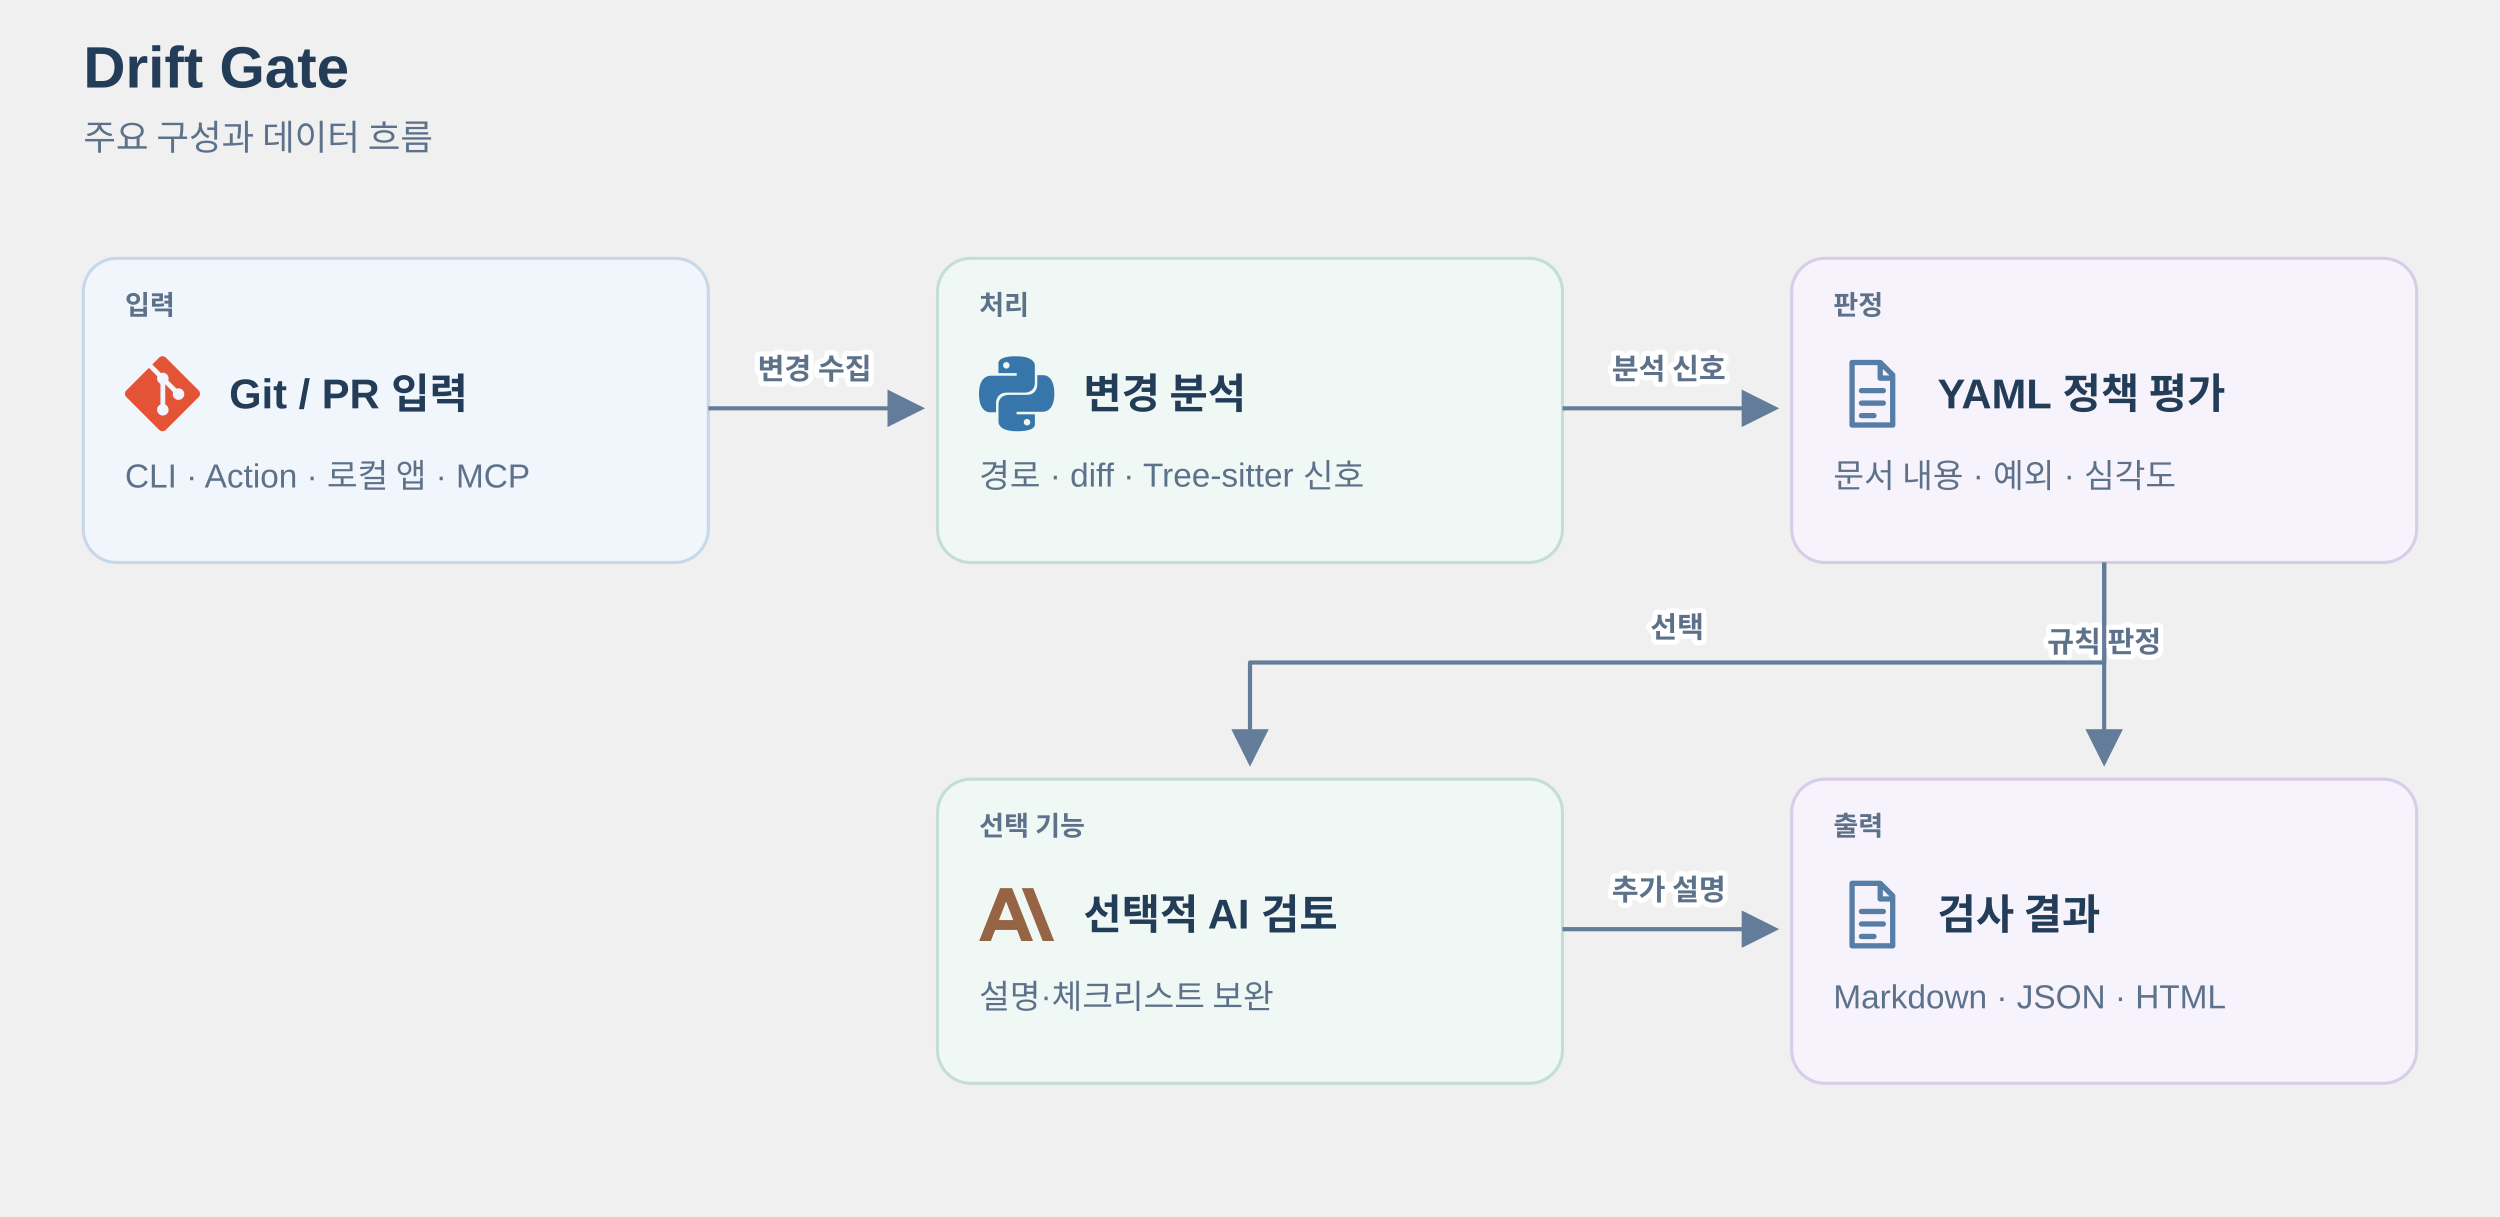
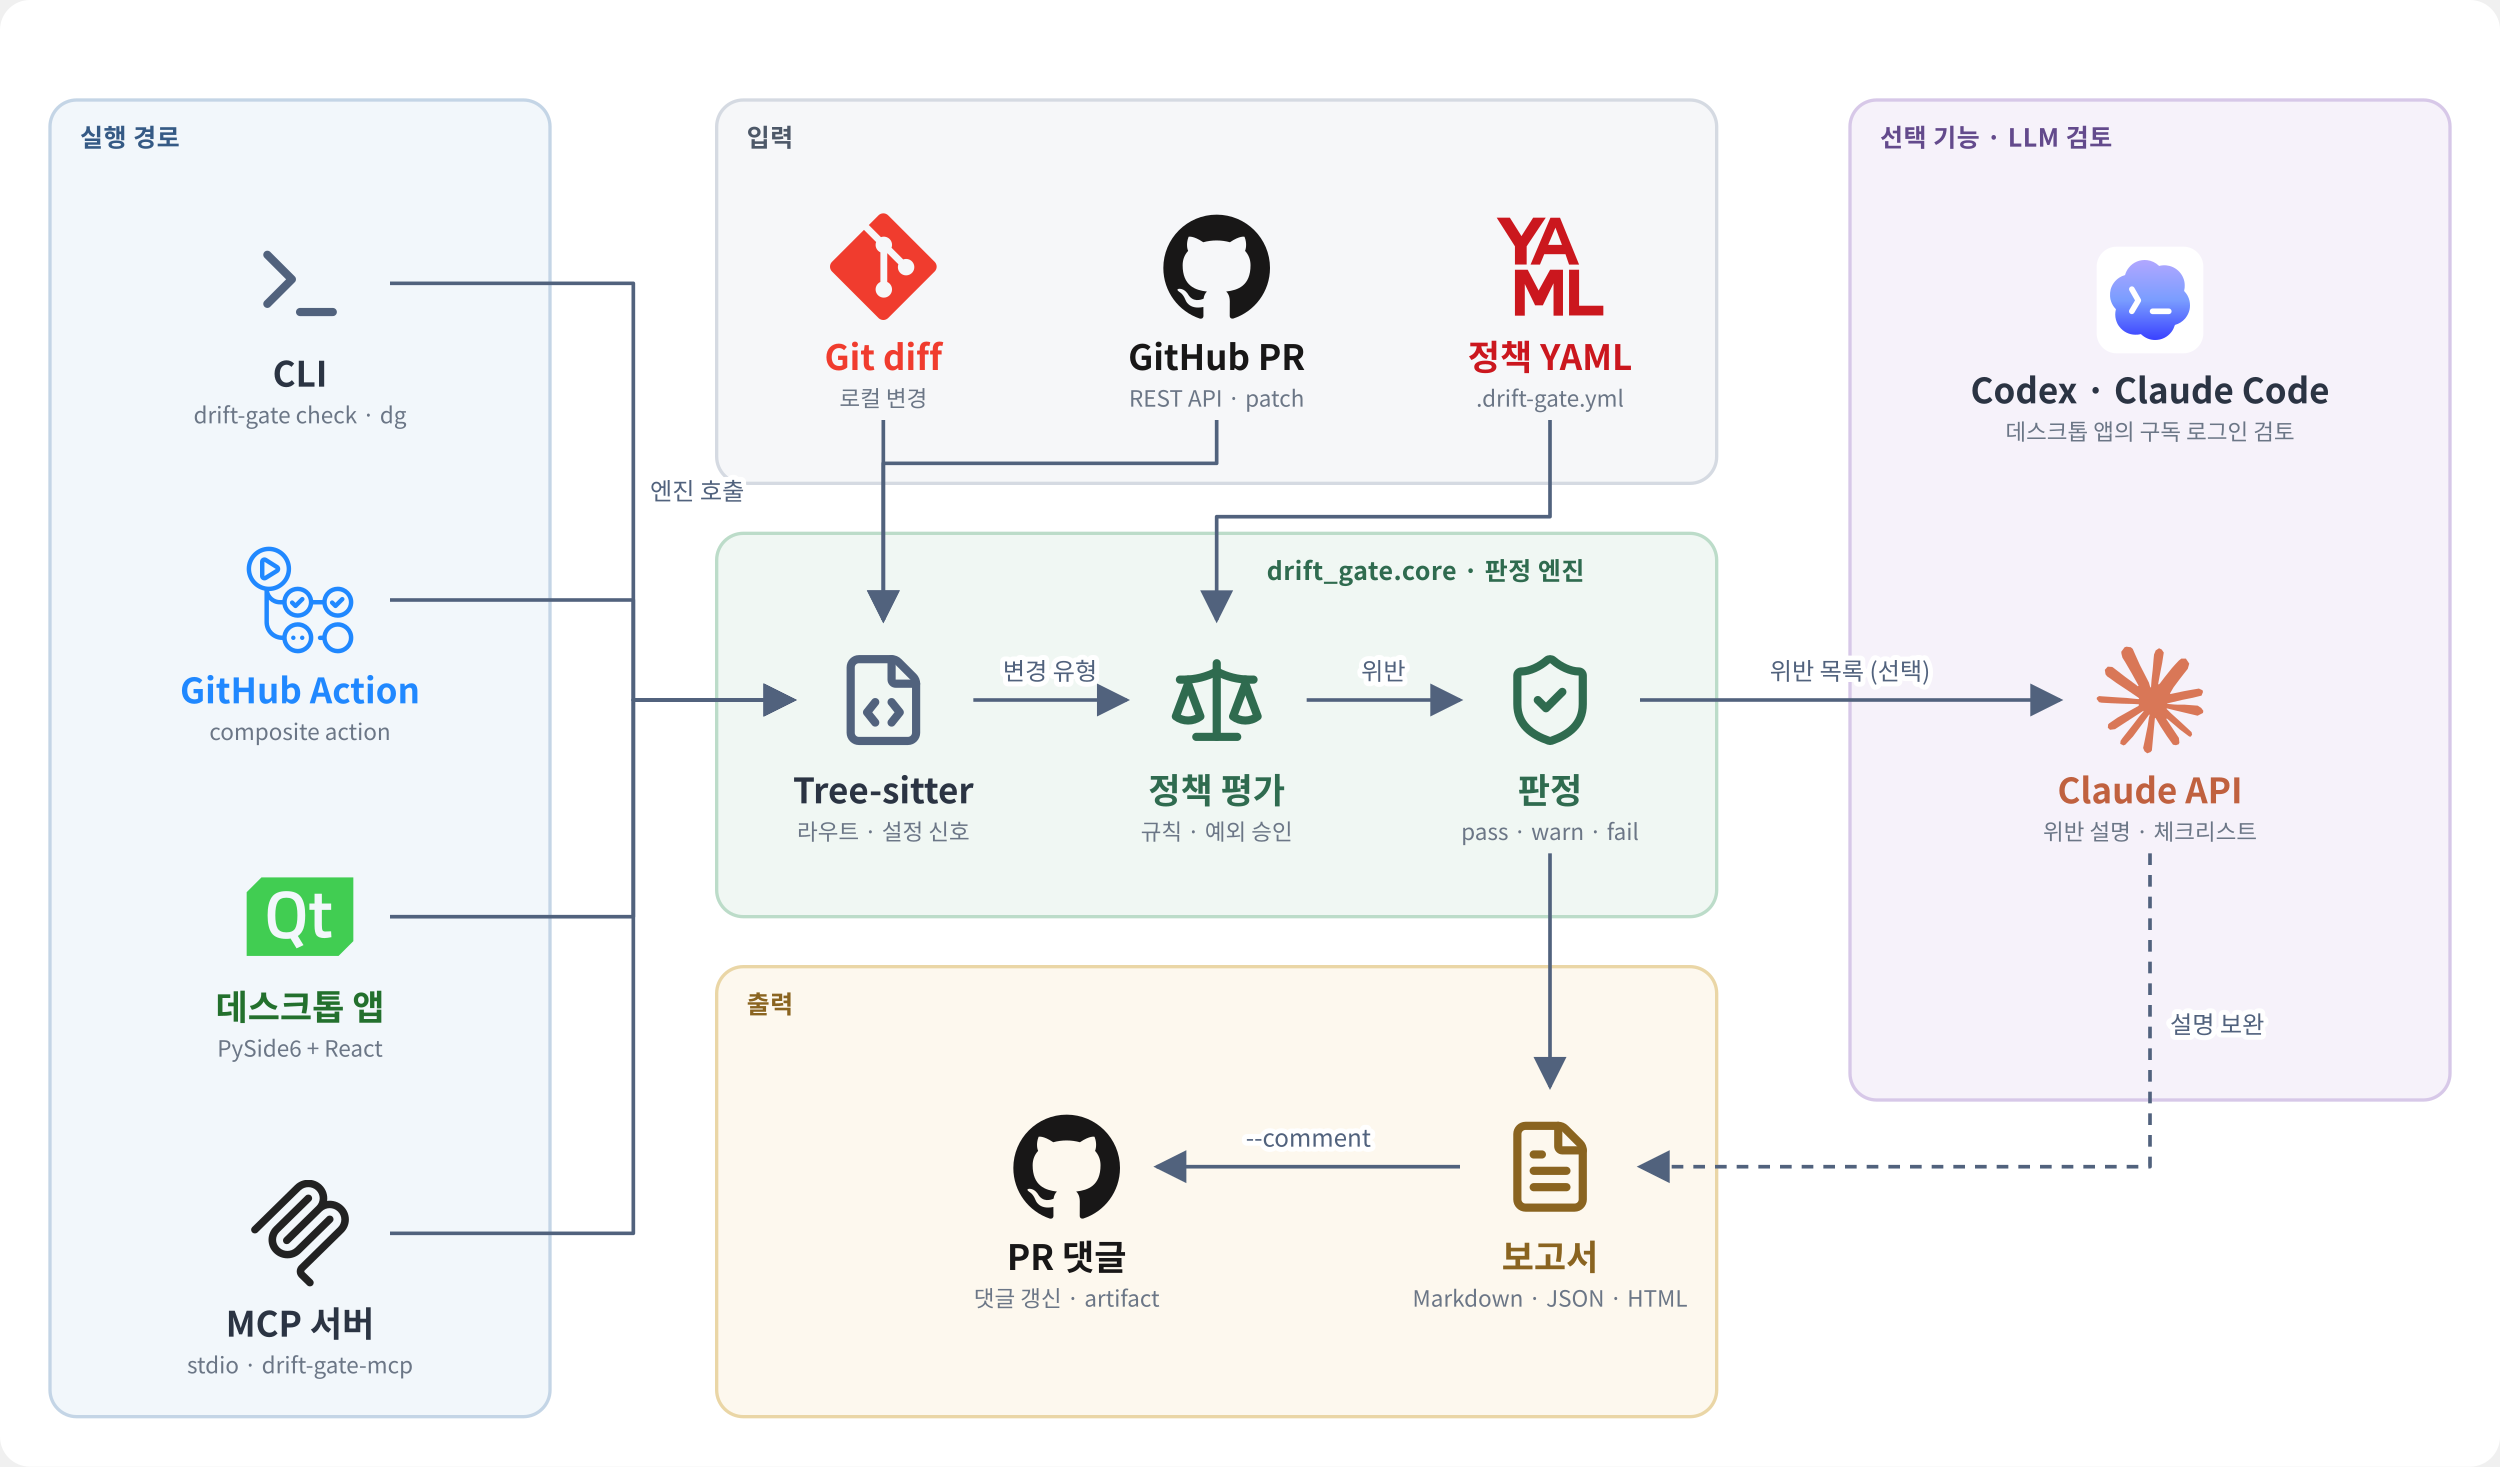
- <svg xmlns="http://www.w3.org/2000/svg" width="1200" height="584" viewBox="0 0 1200 584" role="img" aria-labelledby="title desc">
-   <style>text{font-family:"Apple SD Gothic Neo","Noto Sans KR","Malgun Gothic",Arial,sans-serif}</style>
+ <svg xmlns="http://www.w3.org/2000/svg" viewBox="0 0 1500 880" width="1500" height="880" font-family="Pretendard, 'Apple SD Gothic Neo', 'Noto Sans KR', 'Noto Sans CJK KR', 'Malgun Gothic', sans-serif">
  <defs>
-     <marker id="arrow" markerWidth="9" markerHeight="9" refX="8" refY="4.5" orient="auto">
-       <path d="M0 0L9 4.5L0 9Z" fill="#637C99" />
+     <marker id="ah" viewBox="0 0 10 10" refX="9" refY="5" markerWidth="9" markerHeight="9" orient="auto-start-reverse">
+       <path d="M0,0 L10,5 L0,10 z" fill="#51627d" />
    </marker>
  </defs>
-   <text x="40" y="42" font-size="28" font-weight="700" fill="#233D58">Drift Gate</text>
-   <text x="40" y="72" font-size="17" fill="#5D728A">주요 구성과 데이터 흐름</text>
-   <rect x="40" y="124" width="300" height="146" rx="16" fill="#F0F6FC" stroke="#C7D8E9" stroke-width="1.5" />
-   <text x="60" y="151" font-size="13" font-weight="700" fill="#5D728A">입력</text>
-   <g transform="translate(60 171) scale(1.5)" fill="#E35335">
-     <path d="M13.09 23.549a1.54 1.54 0 0 1-2.18 0L.451 13.089a1.54 1.54 0 0 1 0-2.179l7.191-7.19 2.733 2.733a1.85 1.85 0 0 0 .964 2.326v6.66a1.849 1.849 0 1 0 1.54 0V8.957l2.508 2.508a1.85 1.85 0 1 0 1.09-1.09l-2.634-2.634a1.85 1.85 0 0 0-2.378-2.377L8.73 2.63 10.91.451a1.54 1.54 0 0 1 2.179 0l10.459 10.46a1.54 1.54 0 0 1 0 2.179z" />
+   <rect x="0" y="0" width="1500" height="880" rx="18" fill="#ffffff" />
+   <rect x="30" y="60" width="300" height="790" rx="16" fill="#f2f7fb" stroke="#c4d5e6" stroke-width="2" />
+   <text x="48" y="88" font-size="15" font-weight="700" fill="#355a85" letter-spacing="0.3">실행 경로</text>
+   <rect x="430" y="60" width="600" height="230" rx="16" fill="#f6f7f9" stroke="#d5dae2" stroke-width="2" />
+   <text x="448" y="88" font-size="15" font-weight="700" fill="#4d5868" letter-spacing="0.3">입력</text>
+   <rect x="430" y="320" width="600" height="230" rx="16" fill="#f0f7f3" stroke="#bcdcc9" stroke-width="2" />
+   <text x="760" y="348" font-size="15" font-weight="700" fill="#2f6b4f" letter-spacing="0.3">drift_gate.core · 판정 엔진</text>
+   <rect x="430" y="580" width="600" height="270" rx="16" fill="#fdf8ee" stroke="#ead6a6" stroke-width="2" />
+   <text x="448" y="608" font-size="15" font-weight="700" fill="#8a6420" letter-spacing="0.3">출력</text>
+   <rect x="1110" y="60" width="360" height="600" rx="16" fill="#f6f2fa" stroke="#d7c8e8" stroke-width="2" />
+   <text x="1128" y="88" font-size="15" font-weight="700" fill="#634a8c" letter-spacing="0.3">선택 기능 · LLM 검토</text>
+   <path d="M234.0,170.0 L380.0,170.0 L380.0,420.0 L476.0,420.0" fill="none" stroke="#51627d" stroke-width="2.2" stroke-linejoin="round" marker-end="url(#ah)" />
+   <path d="M234.0,360.0 L380.0,360.0 L380.0,420.0 L476.0,420.0" fill="none" stroke="#51627d" stroke-width="2.2" stroke-linejoin="round" marker-end="url(#ah)" />
+   <path d="M234.0,550.0 L380.0,550.0 L380.0,420.0 L476.0,420.0" fill="none" stroke="#51627d" stroke-width="2.2" stroke-linejoin="round" marker-end="url(#ah)" />
+   <path d="M234.0,740.0 L380.0,740.0 L380.0,420.0 L476.0,420.0" fill="none" stroke="#51627d" stroke-width="2.2" stroke-linejoin="round" marker-end="url(#ah)" />
+   <path d="M530.0,252.0 L530.0,372.0" fill="none" stroke="#51627d" stroke-width="2.2" stroke-linejoin="round" marker-end="url(#ah)" />
+   <path d="M730.0,252.0 L730.0,278.0 L530.0,278.0 L530.0,372.0" fill="none" stroke="#51627d" stroke-width="2.2" stroke-linejoin="round" marker-end="url(#ah)" />
+   <path d="M930.0,252.0 L930.0,310.0 L730.0,310.0 L730.0,372.0" fill="none" stroke="#51627d" stroke-width="2.2" stroke-linejoin="round" marker-end="url(#ah)" />
+   <path d="M584.0,420.0 L676.0,420.0" fill="none" stroke="#51627d" stroke-width="2.2" stroke-linejoin="round" marker-end="url(#ah)" />
+   <path d="M784.0,420.0 L876.0,420.0" fill="none" stroke="#51627d" stroke-width="2.2" stroke-linejoin="round" marker-end="url(#ah)" />
+   <path d="M930.0,512.0 L930.0,652.0" fill="none" stroke="#51627d" stroke-width="2.2" stroke-linejoin="round" marker-end="url(#ah)" />
+   <path d="M876.0,700.0 L694.0,700.0" fill="none" stroke="#51627d" stroke-width="2.2" stroke-linejoin="round" marker-end="url(#ah)" />
+   <path d="M984.0,420.0 L1236.0,420.0" fill="none" stroke="#51627d" stroke-width="2.2" stroke-linejoin="round" marker-end="url(#ah)" />
+   <path d="M1290.0,512.0 L1290.0,700.0 L984.0,700.0" fill="none" stroke="#51627d" stroke-width="2.2" stroke-linejoin="round" stroke-dasharray="7 6" marker-end="url(#ah)" />
+   <svg x="150.6" y="140.6" width="58.88" height="58.88" viewBox="0 0 24 24" fill="none" stroke="#51627d" stroke-width="2" stroke-linecap="round" stroke-linejoin="round">
+     <path d="M12 19h8" />
+     <path d="m4 17 6-6-6-6" />
+   </svg>
+   <text x="180" y="232.0" text-anchor="middle" font-size="21" font-weight="700" fill="#2b3443">CLI</text>
+   <text x="180" y="254.0" text-anchor="middle" font-size="13.5" fill="#6b7686">drift-gate check · dg</text>
+   <g transform="translate(148.0,328.0) scale(2.6667)">
+     <path d="M10.984 13.836a.5.5 0 0 1-.353-.146l-.745-.743a.5.5 0 1 1 .706-.708l.392.391 1.181-1.18a.5.5 0 0 1 .708.707l-1.535 1.533a.504.504 0 0 1-.354.146zm9.353-.147l1.534-1.532a.5.5 0 0 0-.707-.707l-1.181 1.18-.392-.391a.5.5 0 1 0-.706.708l.746.743a.497.497 0 0 0 .706-.001zM4.527 7.452l2.557-1.585A1 1 0 0 0 7.09 4.17L4.533 2.56A1 1 0 0 0 3 3.406v3.196a1.001 1.001 0 0 0 1.527.85zm2.03-2.436L4 6.602V3.406l2.557 1.61zM24 12.5c0 1.93-1.57 3.5-3.5 3.5a3.503 3.503 0 0 1-3.46-3h-2.08a3.503 3.503 0 0 1-3.46 3 3.502 3.502 0 0 1-3.46-3h-.558c-.972 0-1.85-.399-2.482-1.042V17c0 1.654 1.346 3 3 3h.04c.244-1.693 1.7-3 3.46-3 1.93 0 3.5 1.57 3.5 3.5S13.43 24 11.5 24a3.502 3.502 0 0 1-3.46-3H8c-2.206 0-4-1.794-4-4V9.899A5.008 5.008 0 0 1 0 5c0-2.757 2.243-5 5-5s5 2.243 5 5a5.005 5.005 0 0 1-4.952 4.998A2.482 2.482 0 0 0 7.482 12h.558c.244-1.693 1.7-3 3.46-3a3.502 3.502 0 0 1 3.46 3h2.08a3.503 3.503 0 0 1 3.46-3c1.93 0 3.5 1.57 3.5 3.5zm-15 8c0 1.378 1.122 2.5 2.5 2.5s2.5-1.122 2.5-2.5-1.122-2.5-2.5-2.5S9 19.122 9 20.5zM5 9c2.206 0 4-1.794 4-4S7.206 1 5 1 1 2.794 1 5s1.794 4 4 4zm9 3.5c0-1.378-1.122-2.5-2.5-2.5S9 11.122 9 12.5s1.122 2.5 2.5 2.5 2.5-1.122 2.5-2.5zm9 0c0-1.378-1.122-2.5-2.5-2.5S18 11.122 18 12.5s1.122 2.5 2.5 2.5 2.5-1.122 2.5-2.5zm-13 8a.5.5 0 1 0 1 0 .5.5 0 0 0-1 0zm2 0a.5.5 0 1 0 1 0 .5.5 0 0 0-1 0zm12 0c0 1.93-1.57 3.5-3.5 3.5a3.503 3.503 0 0 1-3.46-3.002c-.007.001-.013.005-.021.005l-.506.017h-.017a.5.5 0 0 1-.016-.999l.506-.017c.018-.002.035.006.052.007A3.503 3.503 0 0 1 20.5 17c1.93 0 3.5 1.57 3.5 3.5zm-1 0c0-1.378-1.122-2.5-2.5-2.5S18 19.122 18 20.5s1.122 2.5 2.5 2.5 2.5-1.122 2.5-2.5z" fill="#2088FF" />
  </g>
-   <text x="110" y="196" font-size="20" font-weight="700" fill="#233D58">Git / PR 입력</text>
-   <text x="60" y="234" font-size="16" fill="#5D728A">CLI · Action · 로컬 앱 · MCP</text>
-   <rect x="450" y="124" width="300" height="146" rx="16" fill="#EFF8F4" stroke="#C4DFD2" stroke-width="1.5" />
-   <text x="470" y="151" font-size="13" font-weight="700" fill="#5D728A">처리</text>
-   <g transform="translate(470 171) scale(1.5)" fill="#3776AB">
-     <path d="M14.25.18l.9.2.73.26.59.3.45.32.34.34.25.34.16.33.1.3.04.26.02.2-.01.13V8.5l-.05.63-.13.55-.21.46-.26.38-.3.31-.33.25-.35.19-.35.14-.33.1-.3.07-.26.04-.21.02H8.77l-.69.05-.59.14-.5.22-.41.27-.33.32-.27.35-.2.36-.15.37-.1.35-.07.32-.04.27-.02.21v3.06H3.17l-.21-.03-.28-.07-.32-.12-.35-.18-.36-.26-.36-.36-.35-.46-.32-.59-.28-.73-.21-.88-.14-1.05-.05-1.23.06-1.22.16-1.04.24-.87.32-.71.36-.57.4-.44.42-.33.42-.24.4-.16.36-.1.32-.05.24-.01h.16l.06.01h8.16v-.83H6.18l-.01-2.75-.02-.37.05-.34.11-.31.17-.28.25-.26.31-.23.38-.2.44-.18.51-.15.58-.12.64-.1.71-.06.77-.04.84-.02 1.27.05zm-6.3 1.98l-.23.33-.08.41.08.41.23.34.33.22.41.09.41-.09.33-.22.23-.34.08-.41-.08-.41-.23-.33-.33-.22-.41-.09-.41.09zm13.09 3.95l.28.06.32.12.35.18.36.27.36.35.35.47.32.59.28.73.21.88.14 1.04.05 1.23-.06 1.23-.16 1.04-.24.86-.32.71-.36.57-.4.45-.42.33-.42.24-.4.16-.36.09-.32.05-.24.02-.16-.01h-8.22v.82h5.84l.01 2.76.02.36-.05.34-.11.31-.17.29-.25.25-.31.24-.38.2-.44.17-.51.15-.58.13-.64.09-.71.07-.77.04-.84.01-1.27-.04-1.07-.14-.9-.2-.73-.25-.59-.3-.45-.33-.34-.34-.25-.34-.16-.33-.1-.3-.04-.25-.02-.2.01-.13v-5.34l.05-.64.13-.54.21-.46.26-.38.3-.32.33-.24.35-.2.35-.14.33-.1.3-.06.26-.04.21-.02.13-.01h5.84l.69-.05.59-.14.5-.21.41-.28.33-.32.27-.35.2-.36.15-.36.1-.35.07-.32.04-.28.02-.21V6.07h2.09l.14.01zm-6.47 14.25l-.23.33-.08.41.08.41.23.33.33.23.41.08.41-.08.33-.23.23-.33.08-.41-.08-.41-.23-.33-.33-.23-.41-.08-.41.08z" />
+   <text x="180" y="422.0" text-anchor="middle" font-size="21" font-weight="700" fill="#2088FF">GitHub Action</text>
+   <text x="180" y="444.0" text-anchor="middle" font-size="13.5" fill="#6b7686">composite action</text>
+   <g transform="translate(148.0,518.0) scale(2.6667)">
+     <path d="M21.693 3.162H3.33L0 6.49v14.348h20.671L24 17.51V3.162zM12.785 18.4l-1.562.728-1.35-2.217c-.196.057-.499.09-.924.09-1.579 0-2.683-.425-3.305-1.276-.622-.85-.932-2.2-.932-4.033 0-1.84.319-3.206.949-4.098.63-.892 1.726-1.341 3.288-1.341 1.562 0 2.658.441 3.28 1.333.63.883.94 2.25.94 4.098 0 1.219-.13 2.2-.384 2.945-.261.752-.679 1.325-1.268 1.718zm4.736-1.587c-.858 0-1.447-.196-1.766-.59-.32-.392-.483-1.136-.483-2.232v-3.534H14.11V9.051h1.162V6.843h1.644V9.05h2.094v1.415h-2.094v3.346c0 .622.05 1.03.14 1.227.09.204.326.303.695.303l1.243-.05.073 1.326c-.67.13-1.186.196-1.546.196zm-8.58-9.08c-.95 0-1.604.311-1.963.94-.352.63-.532 1.629-.532 3.011 0 1.374.172 2.364.515 2.953.344.589 1.006.892 1.98.892.973 0 1.628-.295 1.971-.876.335-.58.507-1.57.507-2.953 0-1.39-.172-2.396-.523-3.026-.352-.63-1.006-.94-1.955-.94Z" fill="#41CD52" />
  </g>
-   <text x="520" y="196" font-size="20" font-weight="700" fill="#233D58">변경 분석</text>
-   <text x="470" y="234" font-size="16" fill="#5D728A">경로 · diff · Tree-sitter 신호</text>
-   <rect x="860" y="124" width="300" height="146" rx="16" fill="#F7F3FC" stroke="#D8CDE8" stroke-width="1.5" />
-   <text x="880" y="151" font-size="13" font-weight="700" fill="#5D728A">판정</text>
-   <g transform="translate(880 171) scale(1.5)" fill="none" stroke="#557DA5" stroke-width="1.7" stroke-linecap="round" stroke-linejoin="round">
-     <path d="M6 2h9l4 4v16H6zM15 2v5h4M9 11h7M9 15h7M9 19h4" />
+   <text x="180" y="612.0" text-anchor="middle" font-size="21" font-weight="700" fill="#23702d">데스크톱 앱</text>
+   <text x="180" y="634.0" text-anchor="middle" font-size="13.5" fill="#6b7686">PySide6 + React</text>
+   <svg x="148.0" y="708.0" width="64" height="64" viewBox="0 0 24 24" fill="#222" fill-rule="evenodd">
+     <path d="M15.688 2.343a2.588 2.588 0 00-3.61 0l-9.626 9.44a.863.863 0 01-1.203 0 .823.823 0 010-1.18l9.626-9.44a4.313 4.313 0 016.016 0 4.116 4.116 0 011.204 3.54 4.3 4.3 0 013.609 1.18l.05.05a4.115 4.115 0 010 5.9l-8.706 8.537a.274.274 0 000 .393l1.788 1.754a.823.823 0 010 1.18.863.863 0 01-1.203 0l-1.788-1.753a1.92 1.92 0 010-2.754l8.706-8.538a2.47 2.47 0 000-3.54l-.05-.049a2.588 2.588 0 00-3.607-.003l-7.172 7.034-.002.002-.098.097a.863.863 0 01-1.204 0 .823.823 0 010-1.18l7.273-7.133a2.47 2.47 0 00-.003-3.537z" />
+     <path d="M14.485 4.703a.823.823 0 000-1.18.863.863 0 00-1.204 0l-7.119 6.982a4.115 4.115 0 000 5.9 4.314 4.314 0 006.016 0l7.12-6.982a.823.823 0 000-1.18.863.863 0 00-1.204 0l-7.119 6.982a2.588 2.588 0 01-3.61 0 2.47 2.47 0 010-3.54l7.12-6.982z" />
+   </svg>
+   <text x="180" y="802.0" text-anchor="middle" font-size="21" font-weight="700" fill="#2b3443">MCP 서버</text>
+   <text x="180" y="824.0" text-anchor="middle" font-size="13.5" fill="#6b7686">stdio · drift-gate-mcp</text>
+   <g transform="translate(498.0,128.0) scale(2.6667)">
+     <path d="M13.09 23.549a1.54 1.54 0 0 1-2.18 0L.451 13.089a1.54 1.54 0 0 1 0-2.179l7.191-7.19 2.733 2.733a1.85 1.85 0 0 0 .964 2.326v6.66a1.849 1.849 0 1 0 1.54 0V8.957l2.508 2.508a1.85 1.85 0 1 0 1.09-1.09l-2.634-2.634a1.85 1.85 0 0 0-2.378-2.377L8.73 2.63 10.91.451a1.54 1.54 0 0 1 2.179 0l10.459 10.46a1.54 1.54 0 0 1 0 2.179z" fill="#F03C2E" />
  </g>
-   <text x="930" y="196" font-size="20" font-weight="700" fill="#233D58">YAML 정책 평가</text>
-   <text x="880" y="234" font-size="16" fill="#5D728A">문서 내용 · 예외 · 심각도</text>
-   <rect x="860" y="374" width="300" height="146" rx="16" fill="#F7F3FC" stroke="#D8CDE8" stroke-width="1.5" />
-   <text x="880" y="401" font-size="13" font-weight="700" fill="#5D728A">출력</text>
-   <g transform="translate(880 421) scale(1.5)" fill="none" stroke="#557DA5" stroke-width="1.7" stroke-linecap="round" stroke-linejoin="round">
-     <path d="M6 2h9l4 4v16H6zM15 2v5h4M9 11h7M9 15h7M9 19h4" />
+   <text x="530" y="222.0" text-anchor="middle" font-size="21" font-weight="700" fill="#F03C2E">Git diff</text>
+   <text x="530" y="244.0" text-anchor="middle" font-size="13.5" fill="#6b7686">로컬 변경</text>
+   <g transform="translate(698.0,128.0) scale(2.6667)">
+     <path d="M12 .297c-6.63 0-12 5.373-12 12 0 5.303 3.438 9.8 8.205 11.385.6.113.82-.258.82-.577 0-.285-.01-1.04-.015-2.04-3.338.724-4.042-1.61-4.042-1.61C4.422 18.07 3.633 17.7 3.633 17.7c-1.087-.744.084-.729.084-.729 1.205.084 1.838 1.236 1.838 1.236 1.07 1.835 2.809 1.305 3.495.998.108-.776.417-1.305.76-1.605-2.665-.3-5.466-1.332-5.466-5.93 0-1.31.465-2.38 1.235-3.22-.135-.303-.54-1.523.105-3.176 0 0 1.005-.322 3.3 1.23.96-.267 1.98-.399 3-.405 1.02.006 2.04.138 3 .405 2.28-1.552 3.285-1.23 3.285-1.23.645 1.653.24 2.873.12 3.176.765.84 1.23 1.91 1.23 3.22 0 4.61-2.805 5.625-5.475 5.92.42.36.81 1.096.81 2.22 0 1.606-.015 2.896-.015 3.286 0 .315.21.69.825.57C20.565 22.092 24 17.592 24 12.297c0-6.627-5.373-12-12-12" fill="#181717" />
  </g>
-   <text x="930" y="446" font-size="20" font-weight="700" fill="#233D58">검사 결과</text>
-   <text x="880" y="484" font-size="16" fill="#5D728A">Markdown · JSON · HTML</text>
-   <rect x="450" y="374" width="300" height="146" rx="16" fill="#EFF8F4" stroke="#C4DFD2" stroke-width="1.5" />
-   <text x="470" y="401" font-size="13" font-weight="700" fill="#5D728A">선택 기능</text>
-   <g transform="translate(470 421) scale(1.5)" fill="#966444">
-     <path d="M17.304 3.541h-3.672l6.696 16.918H24Zm-10.608 0L0 20.459h3.744l1.369-3.553h7.005l1.369 3.553h3.744L10.536 3.541Zm-.371 10.223 2.291-5.946 2.291 5.946Z" />
+   <text x="730" y="222.0" text-anchor="middle" font-size="21" font-weight="700" fill="#181717">GitHub PR</text>
+   <text x="730" y="244.0" text-anchor="middle" font-size="13.5" fill="#6b7686">REST API · patch</text>
+   <g transform="translate(898.0,128.0) scale(2.6667)">
+     <path d="m0 .97 4.111 6.453v4.09h2.638v-4.09L11.053.969H8.214L5.58 5.125 2.965.969Zm12.093.024-4.47 10.544h2.114l.97-2.345h4.775l.804 2.345h2.26L14.255.994Zm1.133 2.225 1.463 3.87h-3.096zm3.06 9.475v10.29H24v-2.199h-5.454v-8.091zm-12.175.002v10.335h2.217v-7.129l2.32 4.792h1.746l2.4-4.96v7.295h2.127V12.696h-2.904L9.44 17.37l-2.455-4.674Z" fill="#CB171E" />
  </g>
-   <text x="520" y="446" font-size="20" font-weight="700" fill="#233D58">선택적 AI 검토</text>
-   <text x="470" y="484" font-size="16" fill="#5D728A">설명·체크리스트 보완</text>
-   <path d="M340,196 L442,196" fill="none" stroke="#637C99" stroke-width="2" stroke-linejoin="round" marker-end="url(#arrow)" />
-   <text x="391.0" y="182" text-anchor="middle" font-size="14" font-weight="600" fill="#5D728A" stroke="#FFFFFF" stroke-width="5" paint-order="stroke" stroke-linejoin="round">변경 수집</text>
-   <path d="M750,196 L852,196" fill="none" stroke="#637C99" stroke-width="2" stroke-linejoin="round" marker-end="url(#arrow)" />
-   <text x="801.0" y="182" text-anchor="middle" font-size="14" font-weight="600" fill="#5D728A" stroke="#FFFFFF" stroke-width="5" paint-order="stroke" stroke-linejoin="round">분석 신호</text>
-   <path d="M1010,270 L1010,366" fill="none" stroke="#637C99" stroke-width="2" stroke-linejoin="round" marker-end="url(#arrow)" />
-   <text x="1010" y="313.0" text-anchor="middle" font-size="14" font-weight="600" fill="#5D728A" stroke="#FFFFFF" stroke-width="5" paint-order="stroke" stroke-linejoin="round">규칙 판정</text>
-   <path d="M1010,270 L1010,318.0 L600,318.0 L600,366" fill="none" stroke="#637C99" stroke-width="2" stroke-linejoin="round" marker-end="url(#arrow)" />
-   <text x="805.0" y="306.0" text-anchor="middle" font-size="14" font-weight="600" fill="#5D728A" stroke="#FFFFFF" stroke-width="5" paint-order="stroke" stroke-linejoin="round">선택</text>
-   <path d="M750,446 L852,446" fill="none" stroke="#637C99" stroke-width="2" stroke-linejoin="round" marker-end="url(#arrow)" />
-   <text x="801.0" y="432" text-anchor="middle" font-size="14" font-weight="600" fill="#5D728A" stroke="#FFFFFF" stroke-width="5" paint-order="stroke" stroke-linejoin="round">추가 설명</text>
+   <text x="930" y="222.0" text-anchor="middle" font-size="21" font-weight="700" fill="#CB171E">정책 YAML</text>
+   <text x="930" y="244.0" text-anchor="middle" font-size="13.5" fill="#6b7686">.drift-gate.yml</text>
+   <svg x="500.6" y="390.6" width="58.88" height="58.88" viewBox="0 0 24 24" fill="none" stroke="#51627d" stroke-width="2" stroke-linecap="round" stroke-linejoin="round">
+     <path d="M6 22a2 2 0 0 1-2-2V4a2 2 0 0 1 2-2h8a2.4 2.4 0 0 1 1.704.706l3.588 3.588A2.4 2.4 0 0 1 20 8v12a2 2 0 0 1-2 2z" />
+     <path d="M14 2v5a1 1 0 0 0 1 1h5" />
+     <path d="M10 12.5 8 15l2 2.5" />
+     <path d="m14 12.5 2 2.5-2 2.5" />
+   </svg>
+   <text x="530" y="482.0" text-anchor="middle" font-size="21" font-weight="700" fill="#2b3443">Tree-sitter</text>
+   <text x="530" y="504.0" text-anchor="middle" font-size="13.5" fill="#6b7686">라우트 · 설정 신호</text>
+   <svg x="700.6" y="390.6" width="58.88" height="58.88" viewBox="0 0 24 24" fill="none" stroke="#2f6b4f" stroke-width="2" stroke-linecap="round" stroke-linejoin="round">
+     <path d="M12 3v18" />
+     <path d="m19 8 3 8a5 5 0 0 1-6 0zV7" />
+     <path d="M3 7h1a17 17 0 0 0 8-2 17 17 0 0 0 8 2h1" />
+     <path d="m5 8 3 8a5 5 0 0 1-6 0zV7" />
+     <path d="M7 21h10" />
+   </svg>
+   <text x="730" y="482.0" text-anchor="middle" font-size="21" font-weight="700" fill="#2f6b4f">정책 평가</text>
+   <text x="730" y="504.0" text-anchor="middle" font-size="13.5" fill="#6b7686">규칙 · 예외 승인</text>
+   <svg x="900.6" y="390.6" width="58.88" height="58.88" viewBox="0 0 24 24" fill="none" stroke="#2f6b4f" stroke-width="2" stroke-linecap="round" stroke-linejoin="round">
+     <path d="M20 13c0 5-3.5 7.5-7.66 8.95a1 1 0 0 1-.67-.01C7.5 20.5 4 18 4 13V6a1 1 0 0 1 1-1c2 0 4.5-1.2 6.24-2.72a1.17 1.17 0 0 1 1.52 0C14.51 3.81 17 5 19 5a1 1 0 0 1 1 1z" />
+     <path d="m9 12 2 2 4-4" />
+   </svg>
+   <text x="930" y="482.0" text-anchor="middle" font-size="21" font-weight="700" fill="#2f6b4f">판정</text>
+   <text x="930" y="504.0" text-anchor="middle" font-size="13.5" fill="#6b7686">pass · warn · fail</text>
+   <g transform="translate(608.0,668.0) scale(2.6667)">
+     <path d="M12 .297c-6.63 0-12 5.373-12 12 0 5.303 3.438 9.8 8.205 11.385.6.113.82-.258.82-.577 0-.285-.01-1.04-.015-2.04-3.338.724-4.042-1.61-4.042-1.61C4.422 18.07 3.633 17.7 3.633 17.7c-1.087-.744.084-.729.084-.729 1.205.084 1.838 1.236 1.838 1.236 1.07 1.835 2.809 1.305 3.495.998.108-.776.417-1.305.76-1.605-2.665-.3-5.466-1.332-5.466-5.93 0-1.31.465-2.38 1.235-3.22-.135-.303-.54-1.523.105-3.176 0 0 1.005-.322 3.3 1.23.96-.267 1.98-.399 3-.405 1.02.006 2.04.138 3 .405 2.28-1.552 3.285-1.23 3.285-1.23.645 1.653.24 2.873.12 3.176.765.84 1.23 1.91 1.23 3.22 0 4.61-2.805 5.625-5.475 5.92.42.36.81 1.096.81 2.22 0 1.606-.015 2.896-.015 3.286 0 .315.21.69.825.57C20.565 22.092 24 17.592 24 12.297c0-6.627-5.373-12-12-12" fill="#181717" />
+   </g>
+   <text x="640" y="762.0" text-anchor="middle" font-size="21" font-weight="700" fill="#181717">PR 댓글</text>
+   <text x="640" y="784.0" text-anchor="middle" font-size="13.5" fill="#6b7686">댓글 갱신 · artifact</text>
+   <svg x="900.6" y="670.6" width="58.88" height="58.88" viewBox="0 0 24 24" fill="none" stroke="#8a6420" stroke-width="2" stroke-linecap="round" stroke-linejoin="round">
+     <path d="M6 22a2 2 0 0 1-2-2V4a2 2 0 0 1 2-2h8a2.4 2.4 0 0 1 1.704.706l3.588 3.588A2.4 2.4 0 0 1 20 8v12a2 2 0 0 1-2 2z" />
+     <path d="M14 2v5a1 1 0 0 0 1 1h5" />
+     <path d="M10 9H8" />
+     <path d="M16 13H8" />
+     <path d="M16 17H8" />
+   </svg>
+   <text x="930" y="762.0" text-anchor="middle" font-size="21" font-weight="700" fill="#8a6420">보고서</text>
+   <text x="930" y="784.0" text-anchor="middle" font-size="13.5" fill="#6b7686">Markdown · JSON · HTML</text>
+   <svg x="1258.0" y="388.0" width="64" height="64" viewBox="0 0 24 24">
+     <path d="M4.709 15.955l4.72-2.647.08-.23-.08-.128H9.2l-.79-.048-2.698-.073-2.339-.097-2.266-.122-.571-.121L0 11.784l.055-.352.48-.321.686.06 1.52.103 2.278.158 1.652.097 2.449.255h.389l.055-.157-.134-.098-.103-.097-2.358-1.596-2.552-1.688-1.336-.972-.724-.491-.364-.462-.158-1.008.656-.722.881.06.225.061.893.686 1.908 1.476 2.491 1.833.365.304.145-.103.019-.073-.164-.274-1.355-2.446-1.446-2.49-.644-1.032-.17-.619a2.97 2.97 0 01-.104-.729L6.283.134 6.696 0l.996.134.42.364.62 1.414 1.002 2.229 1.555 3.03.456.898.243.832.091.255h.158V9.01l.128-1.706.237-2.095.23-2.695.08-.76.376-.91.747-.492.584.28.48.685-.067.444-.286 1.851-.559 2.903-.364 1.942h.212l.243-.242.985-1.306 1.652-2.064.73-.82.85-.904.547-.431h1.033l.76 1.129-.34 1.166-1.064 1.347-.881 1.142-1.264 1.7-.79 1.36.073.11.188-.02 2.856-.606 1.543-.28 1.841-.315.833.388.091.395-.328.807-1.969.486-2.309.462-3.439.813-.042.03.049.061 1.549.146.662.036h1.622l3.02.225.79.522.474.638-.079.485-1.215.62-1.64-.389-3.829-.91-1.312-.329h-.182v.11l1.093 1.068 2.006 1.81 2.509 2.33.127.578-.322.455-.34-.049-2.205-1.657-.851-.747-1.926-1.62h-.128v.17l.444.649 2.345 3.521.122 1.08-.17.353-.608.213-.668-.122-1.374-1.925-1.415-2.167-1.143-1.943-.14.08-.674 7.254-.316.37-.729.28-.607-.461-.322-.747.322-1.476.389-1.924.315-1.53.286-1.9.17-.632-.012-.042-.14.018-1.434 1.967-2.18 2.945-1.726 1.845-.414.164-.717-.37.067-.662.401-.589 2.388-3.036 1.44-1.882.93-1.086-.006-.158h-.055L4.132 18.56l-1.13.146-.487-.456.061-.746.231-.243 1.908-1.312-.006.006z" fill="#D97757" fill-rule="nonzero" />
+   </svg>
+   <text x="1290" y="482.0" text-anchor="middle" font-size="21" font-weight="700" fill="#c0613f">Claude API</text>
+   <text x="1290" y="504.0" text-anchor="middle" font-size="13.5" fill="#6b7686">위반 설명 · 체크리스트</text>
+   <svg x="1258.0" y="148.0" width="64" height="64" viewBox="0 0 24 24">
+     <path d="M19.503 0H4.496A4.496 4.496 0 000 4.496v15.007A4.496 4.496 0 004.496 24h15.007A4.496 4.496 0 0024 19.503V4.496A4.496 4.496 0 0019.503 0z" fill="#fff" />
+     <path d="M9.064 3.344a4.578 4.578 0 012.285-.312c1 .115 1.891.54 2.673 1.275.01.01.024.017.037.021a.09.09 0 00.043 0 4.55 4.55 0 013.046.275l.047.022.116.057a4.581 4.581 0 012.188 2.399c.209.51.313 1.041.315 1.595a4.24 4.24 0 01-.134 1.223.123.123 0 00.03.115c.594.607.988 1.33 1.183 2.17.289 1.425-.007 2.71-.887 3.854l-.136.166a4.548 4.548 0 01-2.201 1.388.123.123 0 00-.081.076c-.191.551-.383 1.023-.74 1.494-.9 1.187-2.222 1.846-3.711 1.838-1.187-.006-2.239-.44-3.157-1.302a.107.107 0 00-.105-.024c-.388.125-.78.143-1.204.138a4.441 4.441 0 01-1.945-.466 4.544 4.544 0 01-1.61-1.335c-.152-.202-.303-.392-.414-.617a5.81 5.81 0 01-.37-.961 4.582 4.582 0 01-.014-2.298.124.124 0 00.006-.056.085.085 0 00-.027-.048 4.467 4.467 0 01-1.034-1.651 3.896 3.896 0 01-.251-1.192 5.189 5.189 0 01.141-1.6c.337-1.112.982-1.985 1.933-2.618.212-.141.413-.251.601-.33.215-.089.43-.164.646-.227a.098.098 0 00.065-.066 4.51 4.51 0 01.829-1.615 4.535 4.535 0 011.837-1.388zm3.482 10.565a.637.637 0 000 1.272h3.636a.637.637 0 100-1.272h-3.636zM8.462 9.23a.637.637 0 00-1.106.631l1.272 2.224-1.266 2.136a.636.636 0 101.095.649l1.454-2.455a.636.636 0 00.005-.64L8.462 9.23z" fill="url(#i8_lobe-icons-codex-_R_0_)" />
+     <defs>
+       <linearGradient gradientUnits="userSpaceOnUse" id="i8_lobe-icons-codex-_R_0_" x1="12" x2="12" y1="3" y2="21">
+         <stop stop-color="#B1A7FF" />
+         <stop offset=".5" stop-color="#7A9DFF" />
+         <stop offset="1" stop-color="#3941FF" />
+       </linearGradient>
+     </defs>
+   </svg>
+   <text x="1290" y="242.0" text-anchor="middle" font-size="21" font-weight="700" fill="#2b3443">Codex · Claude Code</text>
+   <text x="1290" y="264.0" text-anchor="middle" font-size="13.5" fill="#6b7686">데스크톱 앱의 구독 로그인 검토</text>
+   <text x="390.0" y="300.0" text-anchor="start" font-size="14.5" fill="#ffffff" stroke="#ffffff" stroke-width="6" stroke-linejoin="round">엔진 호출</text>
+   <text x="390.0" y="300.0" text-anchor="start" font-size="14.5" fill="#51627d">엔진 호출</text>
+   <text x="630.0" y="408.0" text-anchor="middle" font-size="14.5" fill="#ffffff" stroke="#ffffff" stroke-width="6" stroke-linejoin="round">변경 유형</text>
+   <text x="630.0" y="408.0" text-anchor="middle" font-size="14.5" fill="#51627d">변경 유형</text>
+   <text x="830.0" y="408.0" text-anchor="middle" font-size="14.5" fill="#ffffff" stroke="#ffffff" stroke-width="6" stroke-linejoin="round">위반</text>
+   <text x="830.0" y="408.0" text-anchor="middle" font-size="14.5" fill="#51627d">위반</text>
+   <text x="785.0" y="688.0" text-anchor="middle" font-size="14.5" fill="#ffffff" stroke="#ffffff" stroke-width="6" stroke-linejoin="round">--comment</text>
+   <text x="785.0" y="688.0" text-anchor="middle" font-size="14.5" fill="#51627d">--comment</text>
+   <text x="1110.0" y="408.0" text-anchor="middle" font-size="14.5" fill="#ffffff" stroke="#ffffff" stroke-width="6" stroke-linejoin="round">위반 목록 (선택)</text>
+   <text x="1110.0" y="408.0" text-anchor="middle" font-size="14.5" fill="#51627d">위반 목록 (선택)</text>
+   <text x="1302.0" y="620.0" text-anchor="start" font-size="14.5" fill="#ffffff" stroke="#ffffff" stroke-width="6" stroke-linejoin="round">설명 보완</text>
+   <text x="1302.0" y="620.0" text-anchor="start" font-size="14.5" fill="#51627d">설명 보완</text>
</svg>
